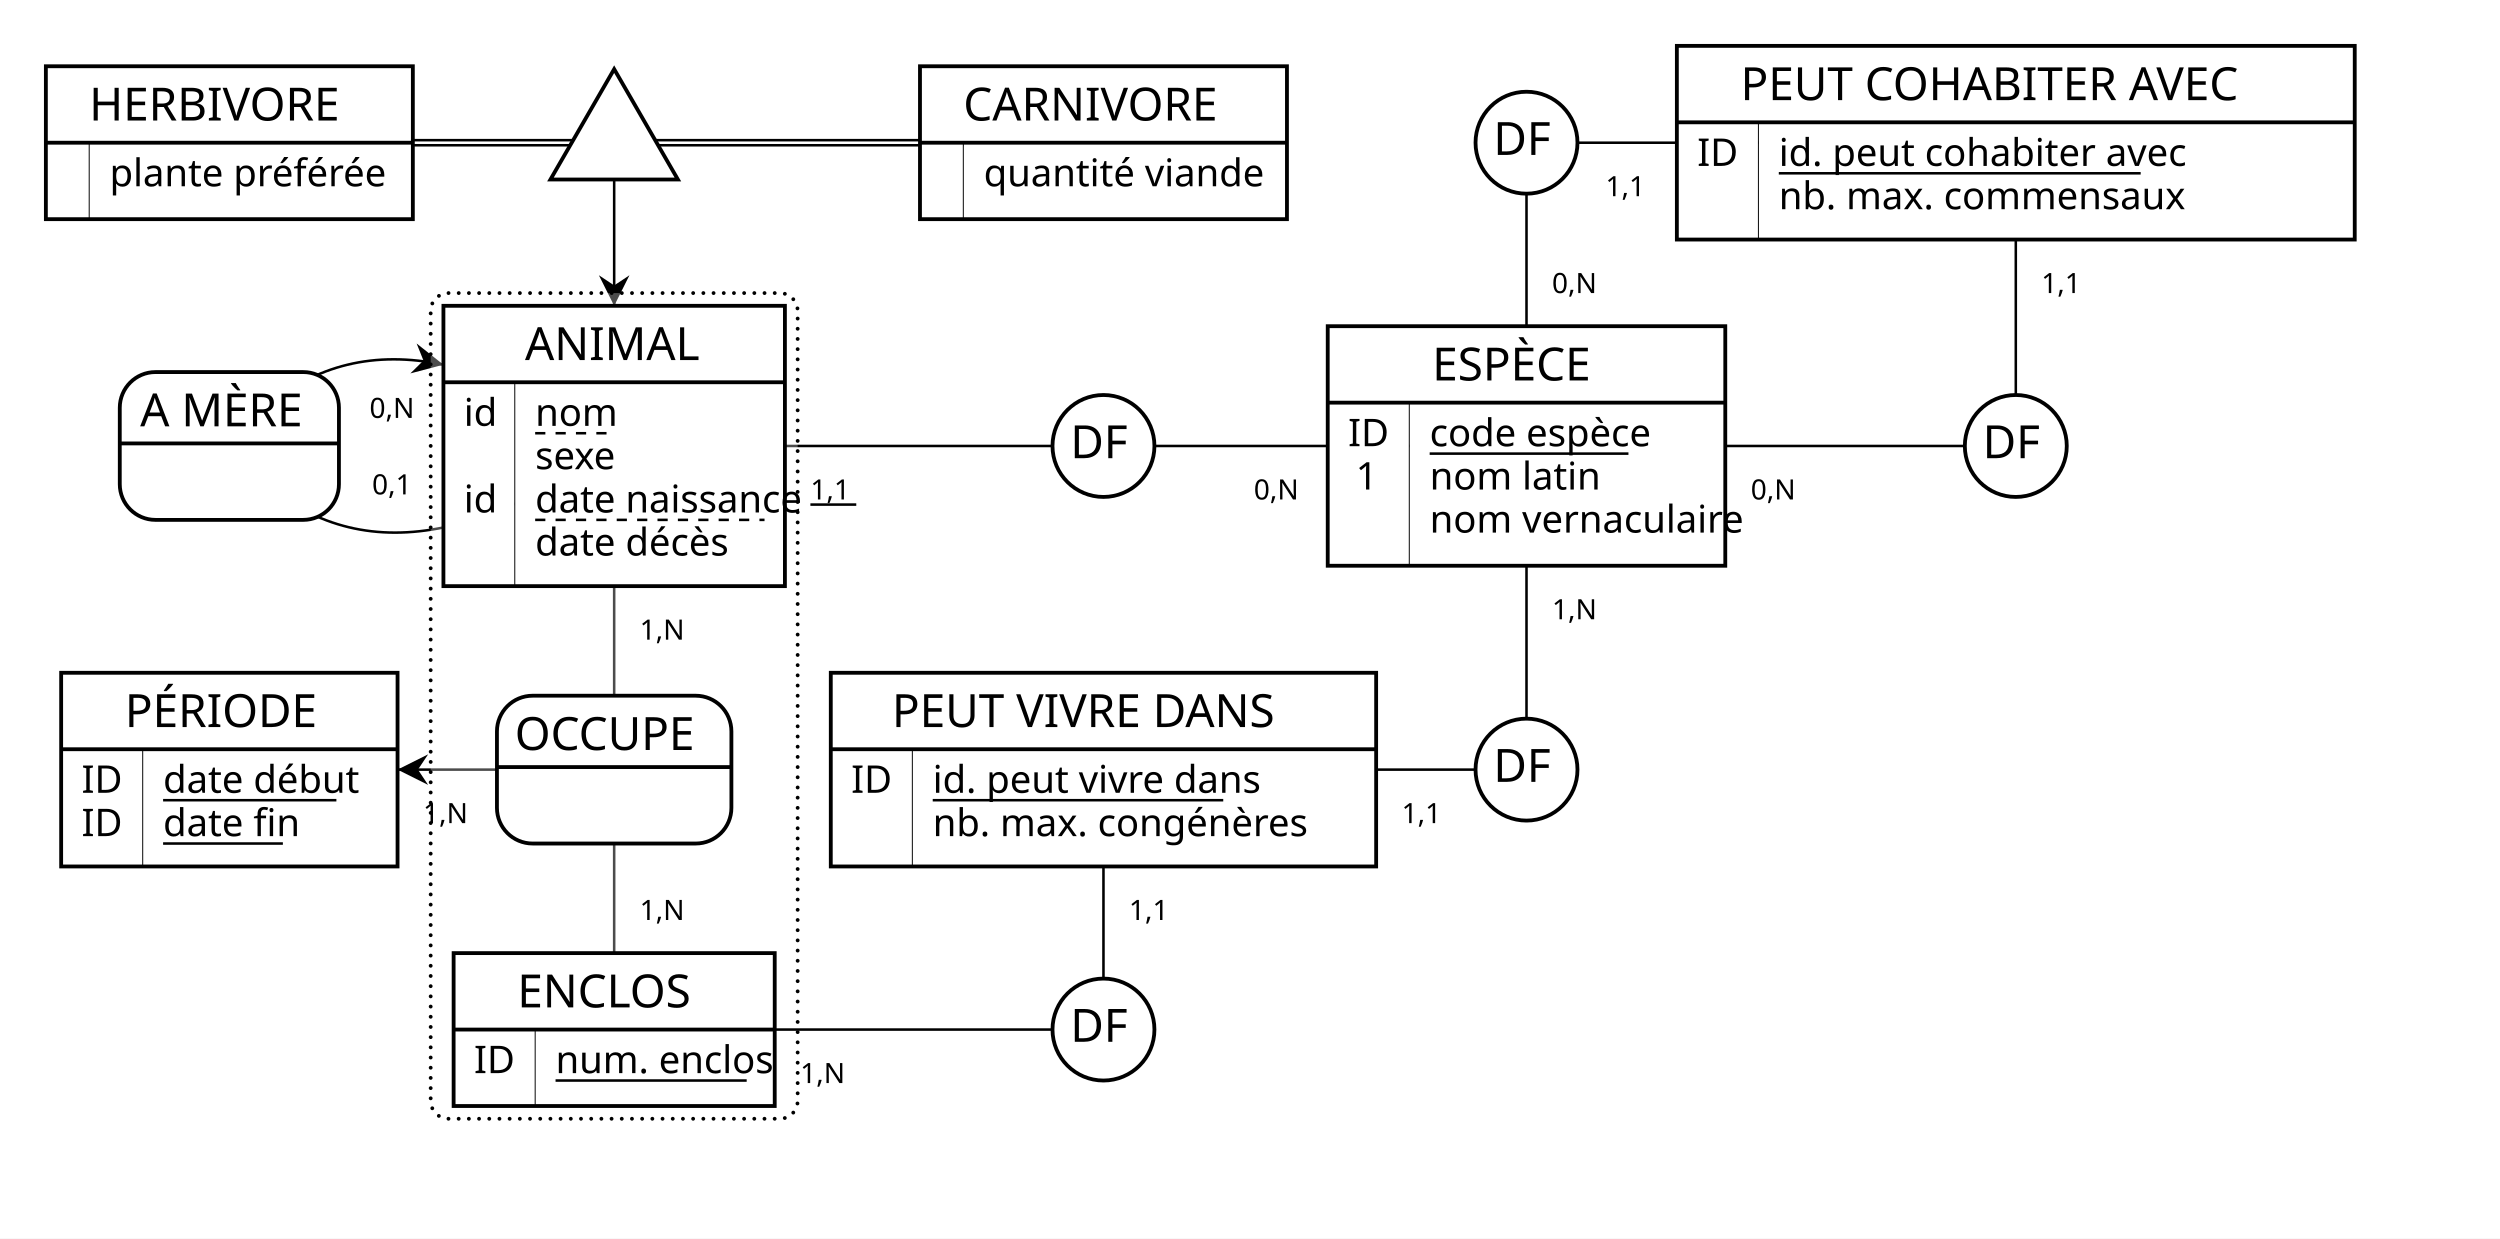
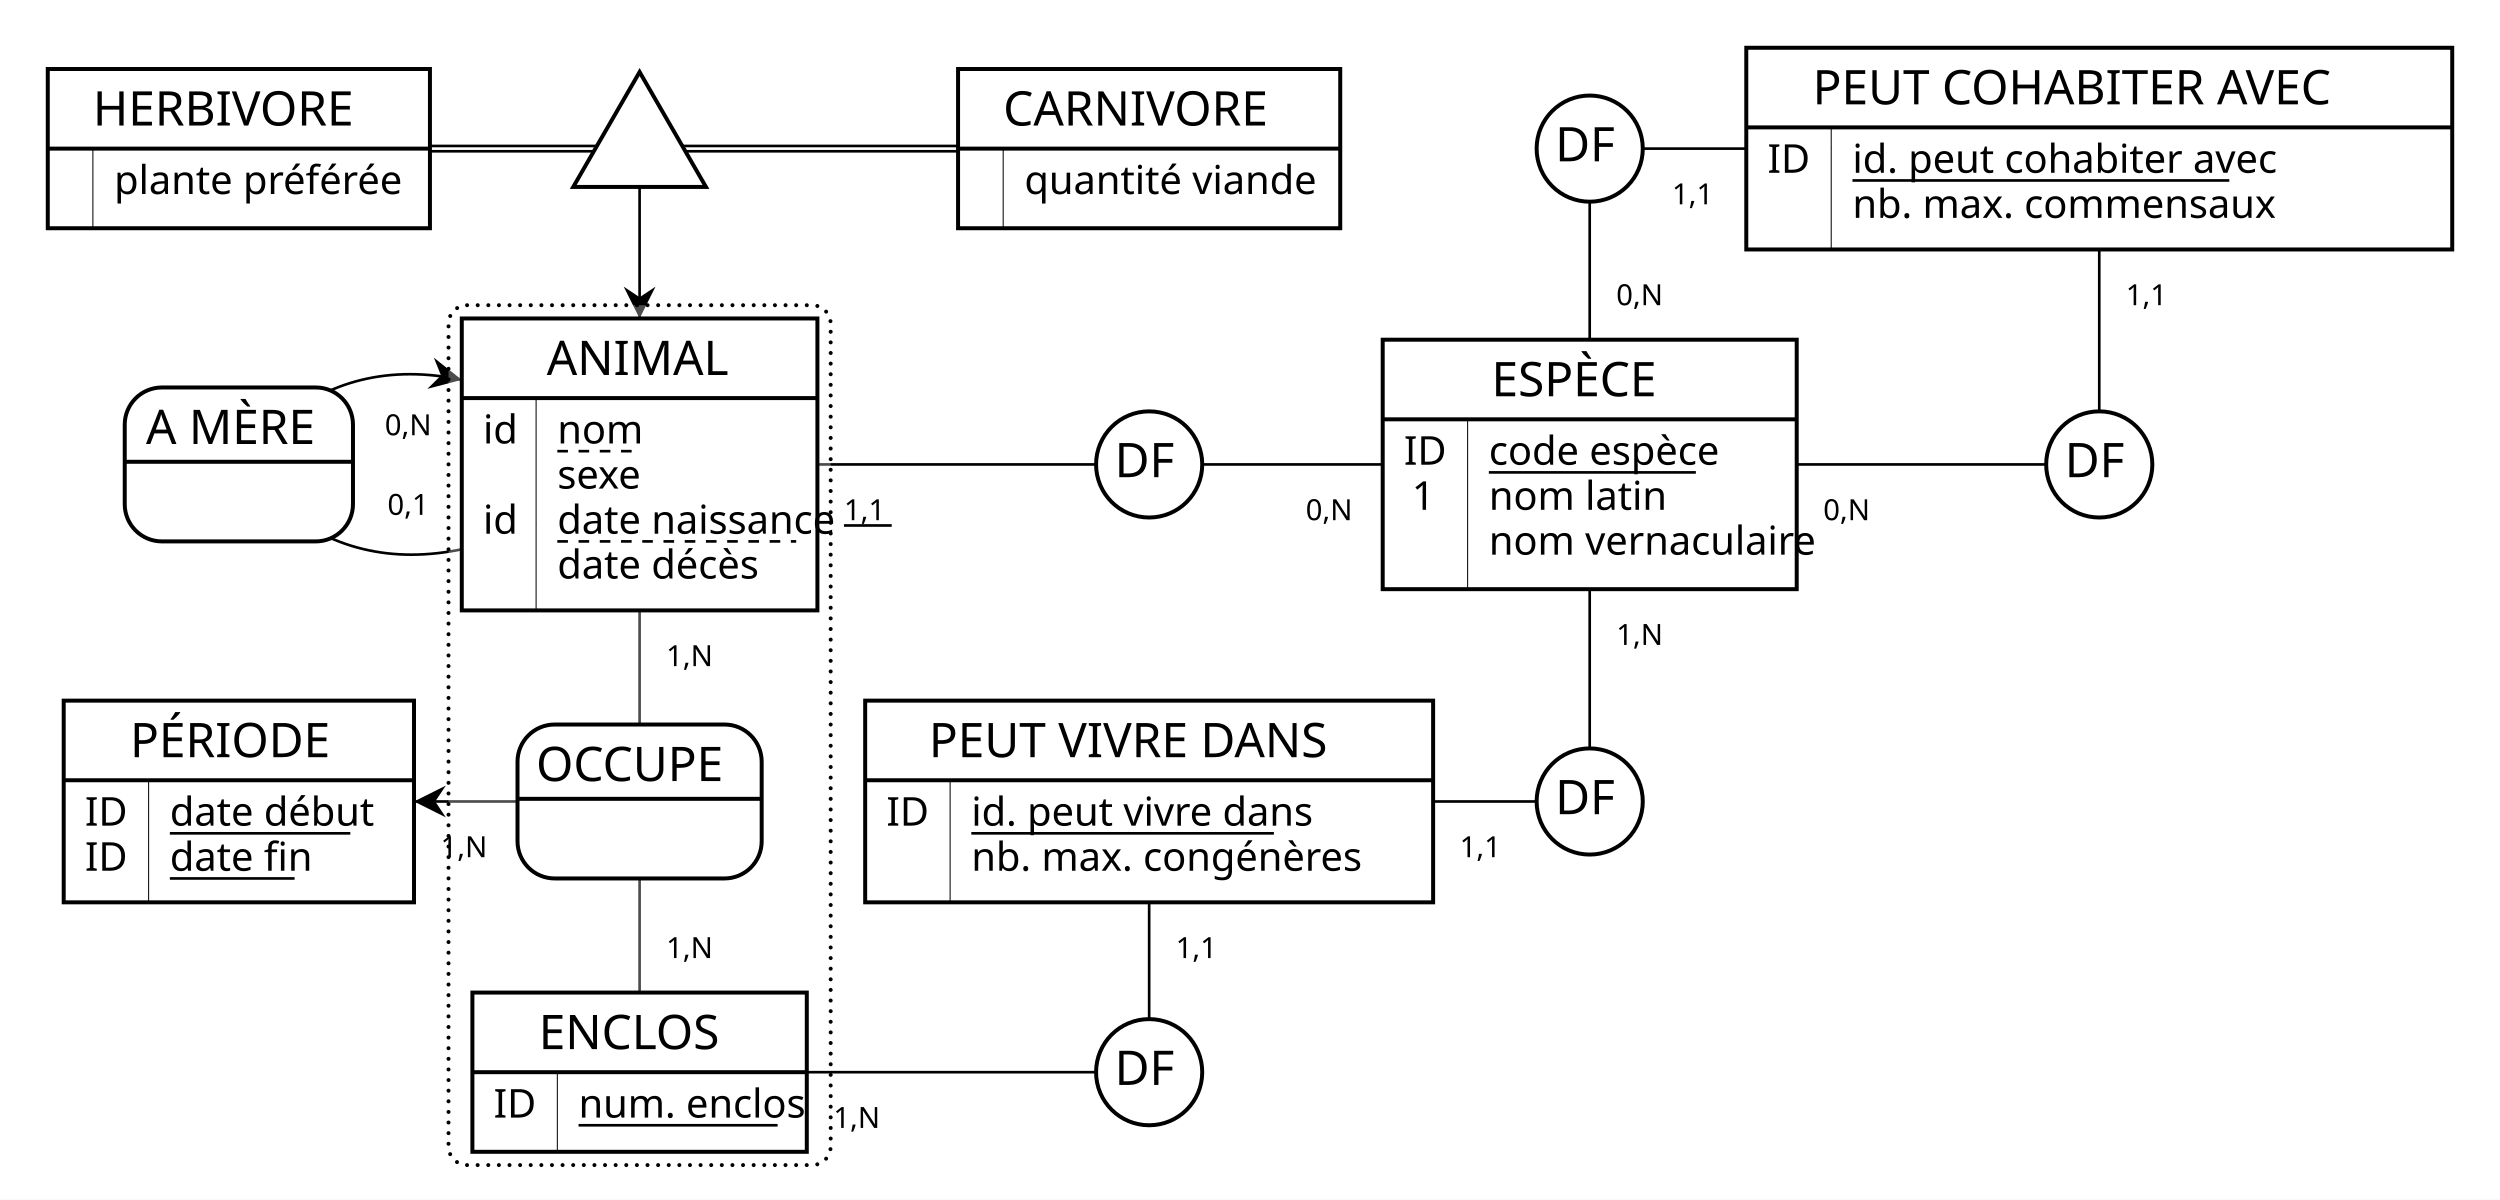
- <svg xmlns="http://www.w3.org/2000/svg" width="981" height="486" viewBox="0 0 981 486">
-   <rect x="0" y="0" width="981" height="486" fill="#FFFFFF" stroke="none" stroke-width="0" />
+ <svg xmlns="http://www.w3.org/2000/svg" width="942" height="452" viewBox="0 0 942 452">
+   <rect x="0" y="0" width="942" height="452" fill="#FFFFFF" stroke="none" stroke-width="0" />
  <g>
    <line x1="241" y1="175" x2="241" y2="56" stroke="#000000" stroke-width="1" />
    <polygon points="241 120 235 108 241 112 247 108" fill="#000000" stroke-width="0" />
    <line x1="433" y1="57" x2="241" y2="57" stroke="#000000" stroke-width="1" />
    <line x1="433" y1="55" x2="241" y2="55" stroke="#000000" stroke-width="1" />
    <line x1="90" y1="57" x2="241" y2="57" stroke="#000000" stroke-width="1" />
    <line x1="90" y1="55" x2="241" y2="55" stroke="#000000" stroke-width="1" />
    <g>
      <polygon points="241 27.13 216 70.43 266 70.43" stroke="#000000" stroke-width="1.5" fill="#FFFFFF" />
      <text x="241" y="62" fill="#000000" font-family="Copperplate" font-size="18" />
    </g>
  </g>
  <g>
    <line x1="791" y1="56" x2="599" y2="56" stroke="#000000" stroke-width="1" />
    <line x1="599" y1="175" x2="599" y2="56" stroke="#000000" stroke-width="1" />
    <g>
      <circle cx="599" cy="56" r="20" stroke="#000000" stroke-width="1.5" fill="#FFFFFF" />
      <text x="586" y="60.8" fill="#000000" font-family="Copperplate" font-size="18">DF</text>
    </g>
    <text x="630" y="77" fill="#000000" font-family="Futura" font-size="11">1,1</text>
    <text x="609" y="115" fill="#000000" font-family="Futura" font-size="11">0,N</text>
  </g>
  <g>
    <path d="M241 175 C176.67 220.33 126.33 220.33 90 175" fill="none" stroke="#000000" stroke-width="1" />
    <path d="M241 175 C176 129.67 125.67 129.67 90 175" fill="none" stroke="#000000" stroke-width="1" />
    <polygon points="173.99 143.11 161.02 146.53 166.16 141.47 163.48 134.78" fill="#000000" stroke-width="0" />
    <g>
      <path d="M119 146 a14 14 90 0 1 14 14 V174 h-86 V160 a14 14 90 0 1 14 -14" fill="#FFFFFF" stroke="#FFFFFF" stroke-width="0" />
      <path d="M133 174 v16 a14 14 90 0 1 -14 14 H61 a14 14 90 0 1 -14 -14 V174 H86" fill="#FFFFFF" stroke="#FFFFFF" stroke-width="0" />
      <rect x="47" y="146" width="86" height="58" fill="none" rx="14" stroke="#000000" stroke-width="1.5" />
      <line x1="47" y1="174" x2="133" y2="174" stroke="#000000" stroke-width="1.5" />
      <text x="55" y="167.3" fill="#000000" font-family="Copperplate" font-size="18">A MÈRE</text>
    </g>
    <text x="146" y="194" fill="#000000" font-family="Futura" font-size="11">0,1</text>
    <text x="145" y="164" fill="#000000" font-family="Futura" font-size="11">0,N</text>
  </g>
  <g>
    <line x1="599" y1="175" x2="433" y2="175" stroke="#000000" stroke-width="1" />
    <line x1="241" y1="175" x2="433" y2="175" stroke="#000000" stroke-width="1" />
    <g>
      <circle cx="433" cy="175" r="20" stroke="#000000" stroke-width="1.5" fill="#FFFFFF" />
      <text x="420" y="179.8" fill="#000000" font-family="Copperplate" font-size="18">DF</text>
    </g>
    <text x="492" y="196" fill="#000000" font-family="Futura" font-size="11">0,N</text>
    <text x="318" y="196" fill="#000000" font-family="Futura" font-size="11">1,1</text>
    <line x1="318" y1="198" x2="336" y2="198" stroke="#000000" stroke-width="1" />
  </g>
  <g>
    <line x1="791" y1="56" x2="791" y2="175" stroke="#000000" stroke-width="1" />
    <line x1="599" y1="175" x2="791" y2="175" stroke="#000000" stroke-width="1" />
    <g>
      <circle cx="791" cy="175" r="20" stroke="#000000" stroke-width="1.5" fill="#FFFFFF" />
      <text x="778" y="179.8" fill="#000000" font-family="Copperplate" font-size="18">DF</text>
    </g>
    <text x="801" y="115" fill="#000000" font-family="Futura" font-size="11">1,1</text>
    <text x="687" y="196" fill="#000000" font-family="Futura" font-size="11">0,N</text>
  </g>
  <g>
    <line x1="241" y1="175" x2="241" y2="302" stroke="#000000" stroke-width="1" />
    <line x1="90" y1="302" x2="241" y2="302" stroke="#000000" stroke-width="1" />
    <polygon points="156 302 168 296 164 302 168 308" fill="#000000" stroke-width="0" />
    <line x1="241" y1="404" x2="241" y2="302" stroke="#000000" stroke-width="1" />
    <g>
      <path d="M176 115 L306 115 a7 7 0 0 1 7 7 L313 432 a7 7 0 0 1 -7 7 L176 439 a7 7 0 0 1 -7 -7 L169 122 a7 7 0 0 1 7 -7" fill="#FFFFFF" stroke="none" stroke-width="0" opacity="0.3" />
      <path d="M176 115 L306 115 a7 7 0 0 1 7 7 L313 432 a7 7 0 0 1 -7 7 L176 439 a7 7 0 0 1 -7 -7 L169 122 a7 7 0 0 1 7 -7" fill="none" stroke="#000000" stroke-width="1.5" stroke-dasharray="0,4" stroke-linecap="round" />
      <path d="M273 273 a14 14 90 0 1 14 14 V301 h-92 V287 a14 14 90 0 1 14 -14" fill="#FFFFFF" stroke="#FFFFFF" stroke-width="0" />
      <path d="M287 301 v16 a14 14 90 0 1 -14 14 H209 a14 14 90 0 1 -14 -14 V301 H92" fill="#FFFFFF" stroke="#FFFFFF" stroke-width="0" />
      <rect x="195" y="273" width="92" height="58" fill="none" rx="14" stroke="#000000" stroke-width="1.5" />
      <line x1="195" y1="301" x2="287" y2="301" stroke="#000000" stroke-width="1.5" />
      <text x="202" y="294.3" fill="#000000" font-family="Copperplate" font-size="18">OCCUPE</text>
    </g>
    <text x="251" y="251" fill="#000000" font-family="Futura" font-size="11">1,N</text>
    <text x="166" y="323" fill="#000000" font-family="Futura" font-size="11">1,N</text>
    <text x="251" y="361" fill="#000000" font-family="Futura" font-size="11">1,N</text>
  </g>
  <g>
    <line x1="433" y1="302" x2="599" y2="302" stroke="#000000" stroke-width="1" />
    <line x1="599" y1="175" x2="599" y2="302" stroke="#000000" stroke-width="1" />
    <g>
      <circle cx="599" cy="302" r="20" stroke="#000000" stroke-width="1.5" fill="#FFFFFF" />
      <text x="586" y="306.8" fill="#000000" font-family="Copperplate" font-size="18">DF</text>
    </g>
    <text x="550" y="323" fill="#000000" font-family="Futura" font-size="11">1,1</text>
    <text x="609" y="243" fill="#000000" font-family="Futura" font-size="11">1,N</text>
  </g>
  <g>
    <line x1="433" y1="302" x2="433" y2="404" stroke="#000000" stroke-width="1" />
    <line x1="241" y1="404" x2="433" y2="404" stroke="#000000" stroke-width="1" />
    <g>
      <circle cx="433" cy="404" r="20" stroke="#000000" stroke-width="1.5" fill="#FFFFFF" />
      <text x="420" y="408.8" fill="#000000" font-family="Copperplate" font-size="18">DF</text>
    </g>
    <text x="443" y="361" fill="#000000" font-family="Futura" font-size="11">1,1</text>
    <text x="314" y="425" fill="#000000" font-family="Futura" font-size="11">1,N</text>
  </g>
  <g>
    <g>
      <rect x="18" y="26" width="144" height="30" fill="#FFFFFF" stroke="none" stroke-width="0" opacity="1" />
      <rect x="35" y="56" width="127" height="30" fill="#FFFFFF" stroke="none" stroke-width="0" opacity="1" />
      <rect x="18" y="56" width="17" height="30" fill="#FFFFFF" stroke="none" stroke-width="0" opacity="1" />
      <line x1="35" y1="56" x2="35" y2="86" stroke="#000000" stroke-width="0.38" />
      <rect x="18" y="26" width="144" height="60" fill="none" stroke="#000000" stroke-width="1.5" opacity="1" />
      <line x1="18" y1="56" x2="162" y2="56" stroke="#000000" stroke-width="1.5" />
    </g>
    <text x="35" y="47.3" fill="#000000" font-family="Copperplate" font-size="18">HERBIVORE</text>
    <text x="43" y="73.1" fill="#000000" font-family="Gill Sans" font-size="15">plante préférée</text>
    <text x="26" y="73.1" fill="#000000" font-family="Gill Sans" font-size="15" />
  </g>
  <g>
    <g>
      <rect x="361" y="26" width="144" height="30" fill="#FFFFFF" stroke="none" stroke-width="0" opacity="1" />
      <rect x="378" y="56" width="127" height="30" fill="#FFFFFF" stroke="none" stroke-width="0" opacity="1" />
      <rect x="361" y="56" width="17" height="30" fill="#FFFFFF" stroke="none" stroke-width="0" opacity="1" />
      <line x1="378" y1="56" x2="378" y2="86" stroke="#000000" stroke-width="0.38" />
      <rect x="361" y="26" width="144" height="60" fill="none" stroke="#000000" stroke-width="1.5" opacity="1" />
      <line x1="361" y1="56" x2="505" y2="56" stroke="#000000" stroke-width="1.5" />
    </g>
    <text x="378" y="47.3" fill="#000000" font-family="Copperplate" font-size="18">CARNIVORE</text>
    <text x="386" y="73.1" fill="#000000" font-family="Gill Sans" font-size="15">quantité viande</text>
    <text x="369" y="73.1" fill="#000000" font-family="Gill Sans" font-size="15" />
  </g>
  <g>
    <g>
      <rect x="658" y="18" width="266" height="30" fill="#FFFFFF" stroke="none" stroke-width="0" opacity="1" />
      <rect x="690" y="48" width="234" height="46" fill="#FFFFFF" stroke="none" stroke-width="0" opacity="1" />
      <rect x="658" y="48" width="32" height="46" fill="#FFFFFF" stroke="none" stroke-width="0" opacity="1" />
      <line x1="690" y1="48" x2="690" y2="94" stroke="#000000" stroke-width="0.38" />
      <rect x="658" y="18" width="266" height="76" fill="none" stroke="#000000" stroke-width="1.5" opacity="1" />
      <line x1="658" y1="48" x2="924" y2="48" stroke="#000000" stroke-width="1.5" />
    </g>
    <text x="683" y="39.3" fill="#000000" font-family="Copperplate" font-size="18">PEUT COHABITER AVEC</text>
    <text x="698" y="65.1" fill="#000000" font-family="Gill Sans" font-size="15">id. peut cohabiter avec</text>
    <text x="666" y="65.1" fill="#000000" font-family="Gill Sans" font-size="15">ID</text>
    <line x1="698" y1="68" x2="840" y2="68" stroke="#000000" stroke-width="1" />
    <text x="698" y="82.1" fill="#000000" font-family="Gill Sans" font-size="15">nb. max. commensaux</text>
    <text x="673" y="82.1" fill="#000000" font-family="Gill Sans" font-size="15" />
  </g>
  <g>
    <g>
      <rect x="174" y="120" width="134" height="30" fill="#FFFFFF" stroke="none" stroke-width="0" opacity="1" />
      <rect x="202" y="150" width="106" height="80" fill="#FFFFFF" stroke="none" stroke-width="0" opacity="1" />
      <rect x="174" y="150" width="28" height="80" fill="#FFFFFF" stroke="none" stroke-width="0" opacity="1" />
      <line x1="202" y1="150" x2="202" y2="230" stroke="#000000" stroke-width="0.38" />
      <rect x="174" y="120" width="134" height="110" fill="none" stroke="#000000" stroke-width="1.5" opacity="1" />
      <line x1="174" y1="150" x2="308" y2="150" stroke="#000000" stroke-width="1.5" />
    </g>
    <text x="206" y="141.3" fill="#000000" font-family="Copperplate" font-size="18">ANIMAL</text>
    <text x="210" y="167.1" fill="#000000" font-family="Gill Sans" font-size="15">nom</text>
    <text x="182" y="167.1" fill="#000000" font-family="Gill Sans" font-size="15">id</text>
    <line x1="210" y1="170" x2="239" y2="170" stroke="#000000" stroke-width="1" stroke-dasharray="4" />
    <text x="210" y="184.1" fill="#000000" font-family="Gill Sans" font-size="15">sexe</text>
    <text x="187" y="184.1" fill="#000000" font-family="Gill Sans" font-size="15" />
    <text x="210" y="201.1" fill="#000000" font-family="Gill Sans" font-size="15">date naissance</text>
    <text x="182" y="201.1" fill="#000000" font-family="Gill Sans" font-size="15">id</text>
    <line x1="210" y1="204" x2="300" y2="204" stroke="#000000" stroke-width="1" stroke-dasharray="4" />
    <text x="210" y="218" fill="#000000" font-family="Gill Sans" font-size="15">date décès</text>
    <text x="187" y="218" fill="#000000" font-family="Gill Sans" font-size="15" />
  </g>
  <g>
    <g>
      <rect x="521" y="128" width="156" height="30" fill="#FFFFFF" stroke="none" stroke-width="0" opacity="1" />
      <rect x="553" y="158" width="124" height="64" fill="#FFFFFF" stroke="none" stroke-width="0" opacity="1" />
      <rect x="521" y="158" width="32" height="64" fill="#FFFFFF" stroke="none" stroke-width="0" opacity="1" />
      <line x1="553" y1="158" x2="553" y2="222" stroke="#000000" stroke-width="0.38" />
      <rect x="521" y="128" width="156" height="94" fill="none" stroke="#000000" stroke-width="1.5" opacity="1" />
      <line x1="521" y1="158" x2="677" y2="158" stroke="#000000" stroke-width="1.5" />
    </g>
    <text x="562" y="149.3" fill="#000000" font-family="Copperplate" font-size="18">ESPÈCE</text>
    <text x="561" y="175.1" fill="#000000" font-family="Gill Sans" font-size="15">code espèce</text>
    <text x="529" y="175.1" fill="#000000" font-family="Gill Sans" font-size="15">ID</text>
    <line x1="561" y1="178" x2="639" y2="178" stroke="#000000" stroke-width="1" />
    <text x="561" y="192.1" fill="#000000" font-family="Gill Sans" font-size="15">nom latin</text>
    <text x="532" y="192.1" fill="#000000" font-family="Gill Sans" font-size="15">1</text>
    <text x="561" y="209" fill="#000000" font-family="Gill Sans" font-size="15">nom vernaculaire</text>
    <text x="536" y="209" fill="#000000" font-family="Gill Sans" font-size="15" />
  </g>
  <g>
    <g>
      <rect x="24" y="264" width="132" height="30" fill="#FFFFFF" stroke="none" stroke-width="0" opacity="1" />
      <rect x="56" y="294" width="100" height="46" fill="#FFFFFF" stroke="none" stroke-width="0" opacity="1" />
      <rect x="24" y="294" width="32" height="46" fill="#FFFFFF" stroke="none" stroke-width="0" opacity="1" />
      <line x1="56" y1="294" x2="56" y2="340" stroke="#000000" stroke-width="0.38" />
      <rect x="24" y="264" width="132" height="76" fill="none" stroke="#000000" stroke-width="1.5" opacity="1" />
      <line x1="24" y1="294" x2="156" y2="294" stroke="#000000" stroke-width="1.5" />
    </g>
    <text x="49" y="285.3" fill="#000000" font-family="Copperplate" font-size="18">PÉRIODE</text>
    <text x="64" y="311.1" fill="#000000" font-family="Gill Sans" font-size="15">date début</text>
    <text x="32" y="311.1" fill="#000000" font-family="Gill Sans" font-size="15">ID</text>
    <line x1="64" y1="314" x2="132" y2="314" stroke="#000000" stroke-width="1" />
    <text x="64" y="328.1" fill="#000000" font-family="Gill Sans" font-size="15">date fin</text>
    <text x="32" y="328.1" fill="#000000" font-family="Gill Sans" font-size="15">ID</text>
    <line x1="64" y1="331" x2="111" y2="331" stroke="#000000" stroke-width="1" />
  </g>
  <g>
    <g>
      <rect x="326" y="264" width="214" height="30" fill="#FFFFFF" stroke="none" stroke-width="0" opacity="1" />
      <rect x="358" y="294" width="182" height="46" fill="#FFFFFF" stroke="none" stroke-width="0" opacity="1" />
      <rect x="326" y="294" width="32" height="46" fill="#FFFFFF" stroke="none" stroke-width="0" opacity="1" />
      <line x1="358" y1="294" x2="358" y2="340" stroke="#000000" stroke-width="0.38" />
      <rect x="326" y="264" width="214" height="76" fill="none" stroke="#000000" stroke-width="1.5" opacity="1" />
      <line x1="326" y1="294" x2="540" y2="294" stroke="#000000" stroke-width="1.5" />
    </g>
    <text x="350" y="285.3" fill="#000000" font-family="Copperplate" font-size="18">PEUT VIVRE DANS</text>
    <text x="366" y="311.1" fill="#000000" font-family="Gill Sans" font-size="15">id. peut vivre dans</text>
    <text x="334" y="311.1" fill="#000000" font-family="Gill Sans" font-size="15">ID</text>
    <line x1="366" y1="314" x2="480" y2="314" stroke="#000000" stroke-width="1" />
    <text x="366" y="328.1" fill="#000000" font-family="Gill Sans" font-size="15">nb. max. congénères</text>
    <text x="341" y="328.1" fill="#000000" font-family="Gill Sans" font-size="15" />
  </g>
  <g>
    <g>
      <rect x="178" y="374" width="126" height="30" fill="#FFFFFF" stroke="none" stroke-width="0" opacity="1" />
      <rect x="210" y="404" width="94" height="30" fill="#FFFFFF" stroke="none" stroke-width="0" opacity="1" />
      <rect x="178" y="404" width="32" height="30" fill="#FFFFFF" stroke="none" stroke-width="0" opacity="1" />
      <line x1="210" y1="404" x2="210" y2="434" stroke="#000000" stroke-width="0.38" />
      <rect x="178" y="374" width="126" height="60" fill="none" stroke="#000000" stroke-width="1.5" opacity="1" />
      <line x1="178" y1="404" x2="304" y2="404" stroke="#000000" stroke-width="1.5" />
    </g>
    <text x="203" y="395.3" fill="#000000" font-family="Copperplate" font-size="18">ENCLOS</text>
    <text x="218" y="421.1" fill="#000000" font-family="Gill Sans" font-size="15">num. enclos</text>
    <text x="186" y="421.1" fill="#000000" font-family="Gill Sans" font-size="15">ID</text>
    <line x1="218" y1="424" x2="293" y2="424" stroke="#000000" stroke-width="1" />
  </g>
</svg>
